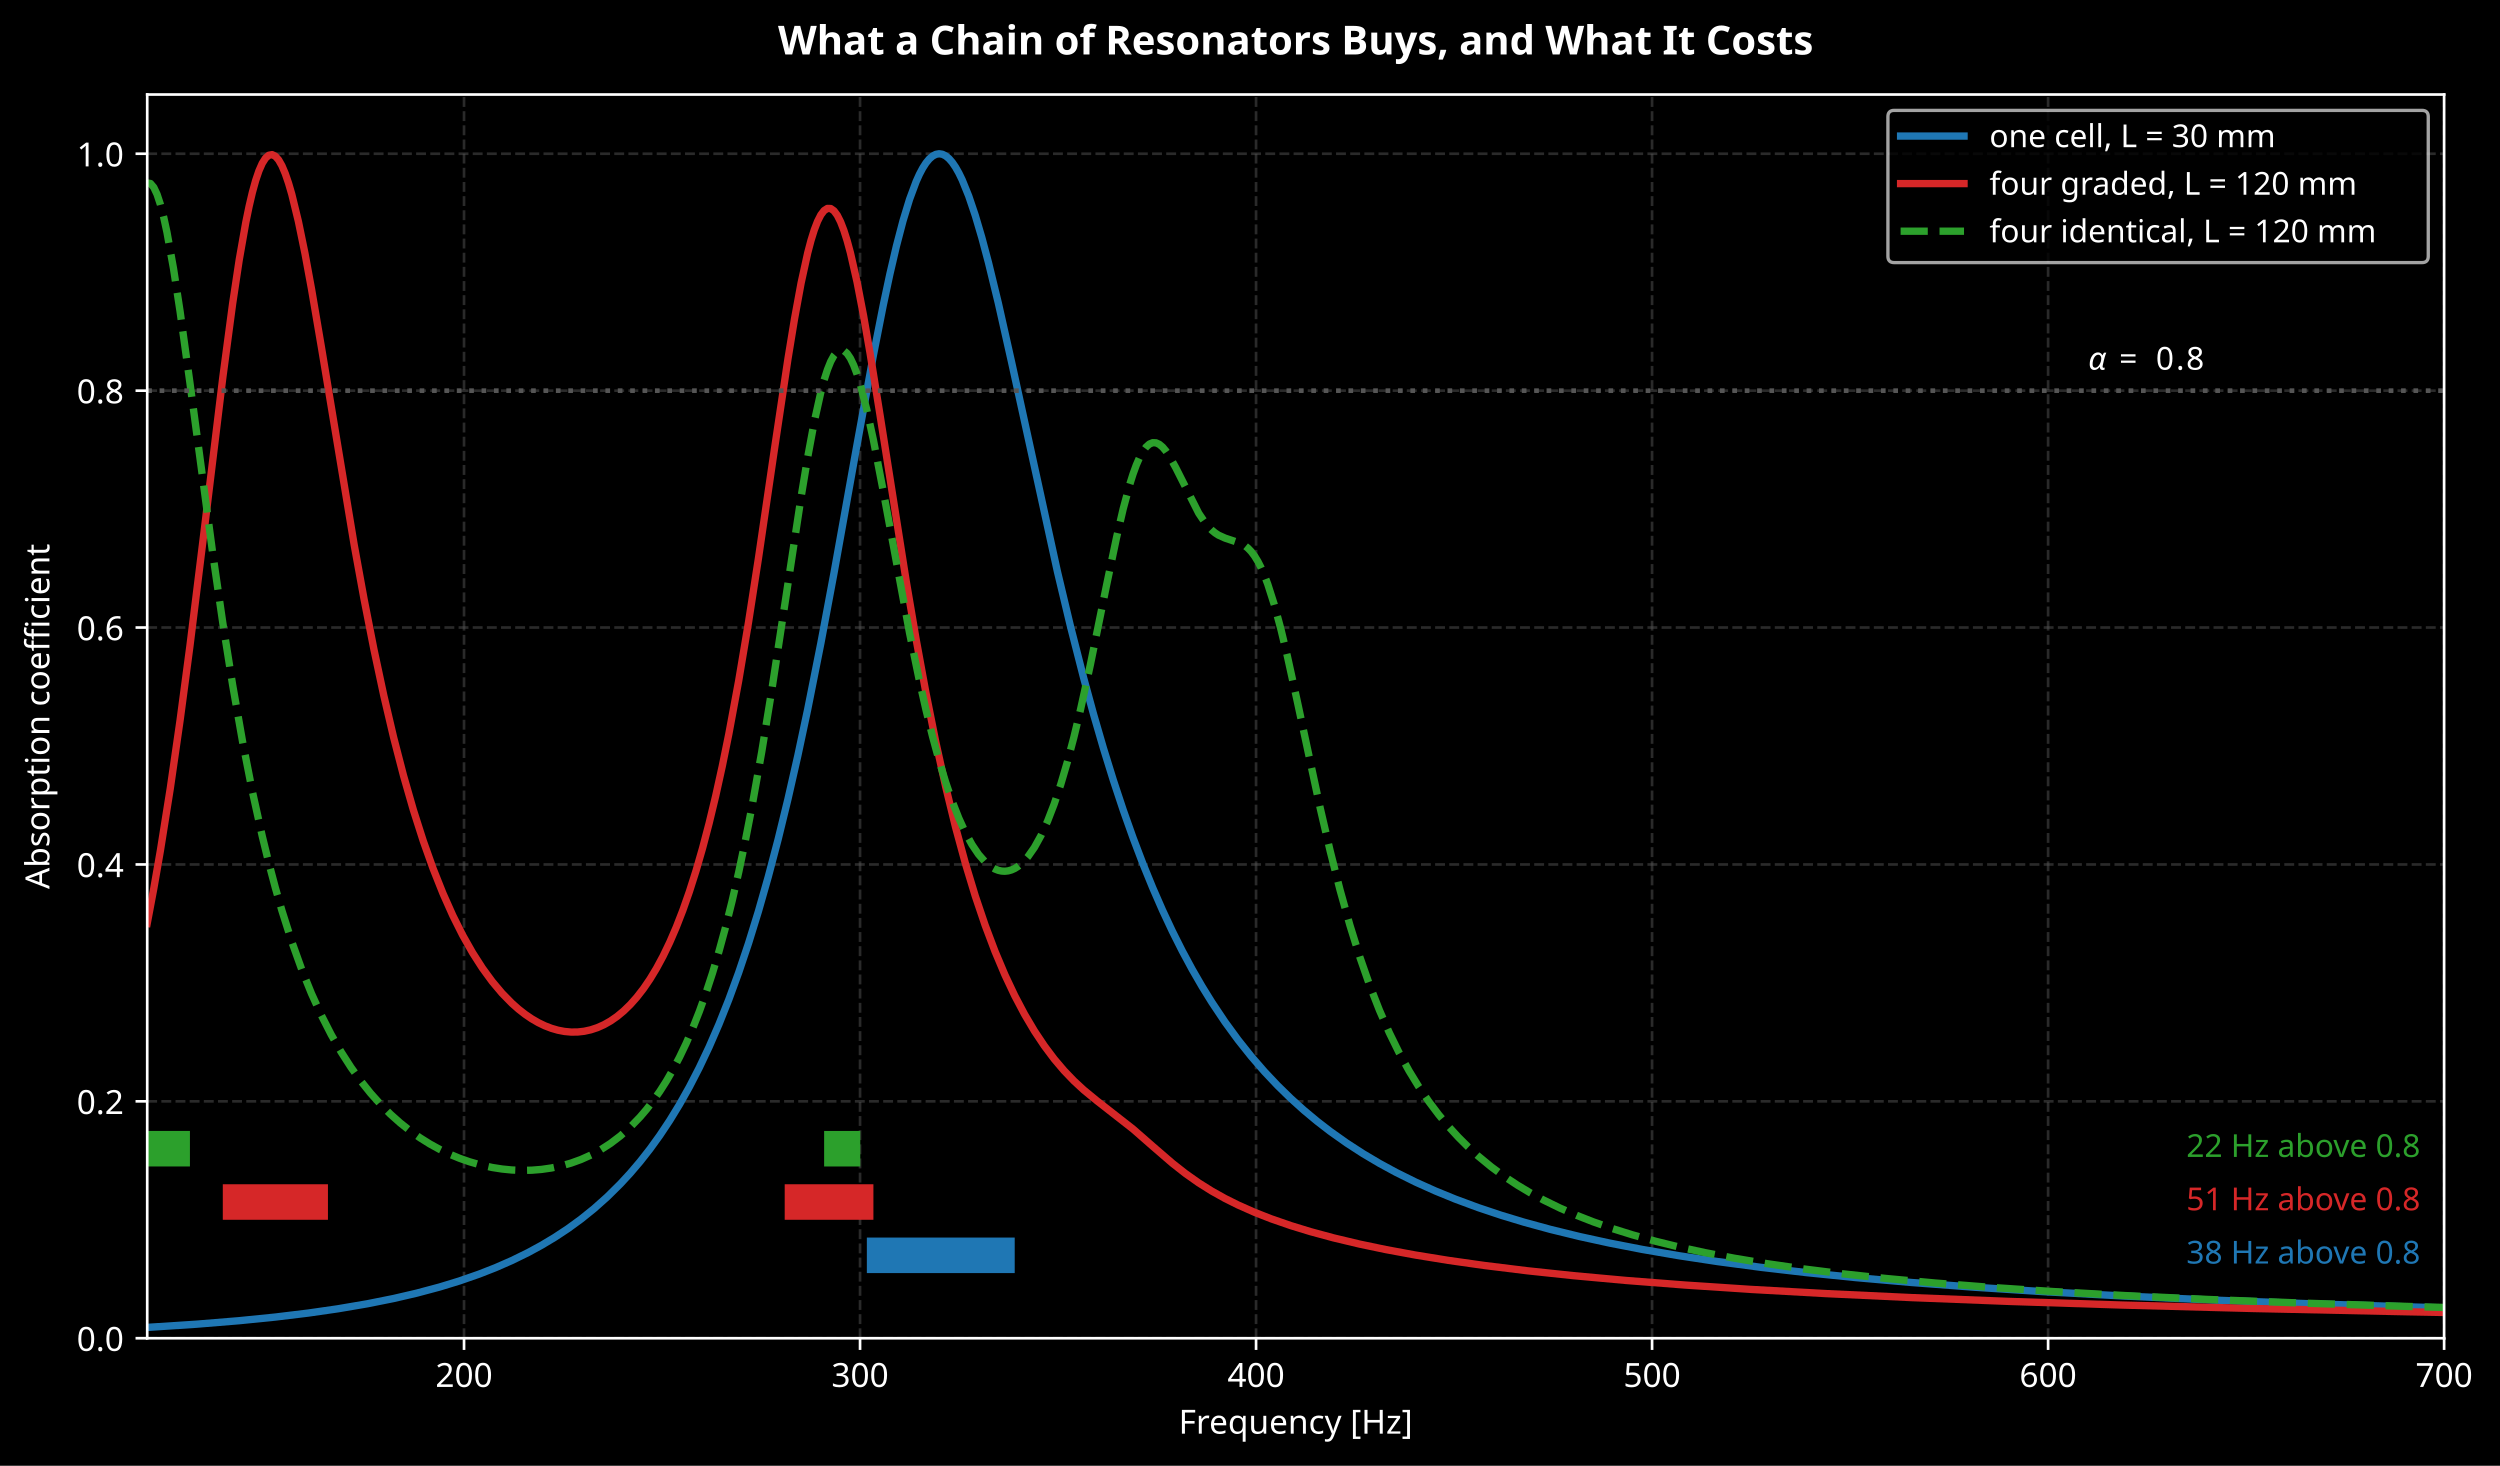
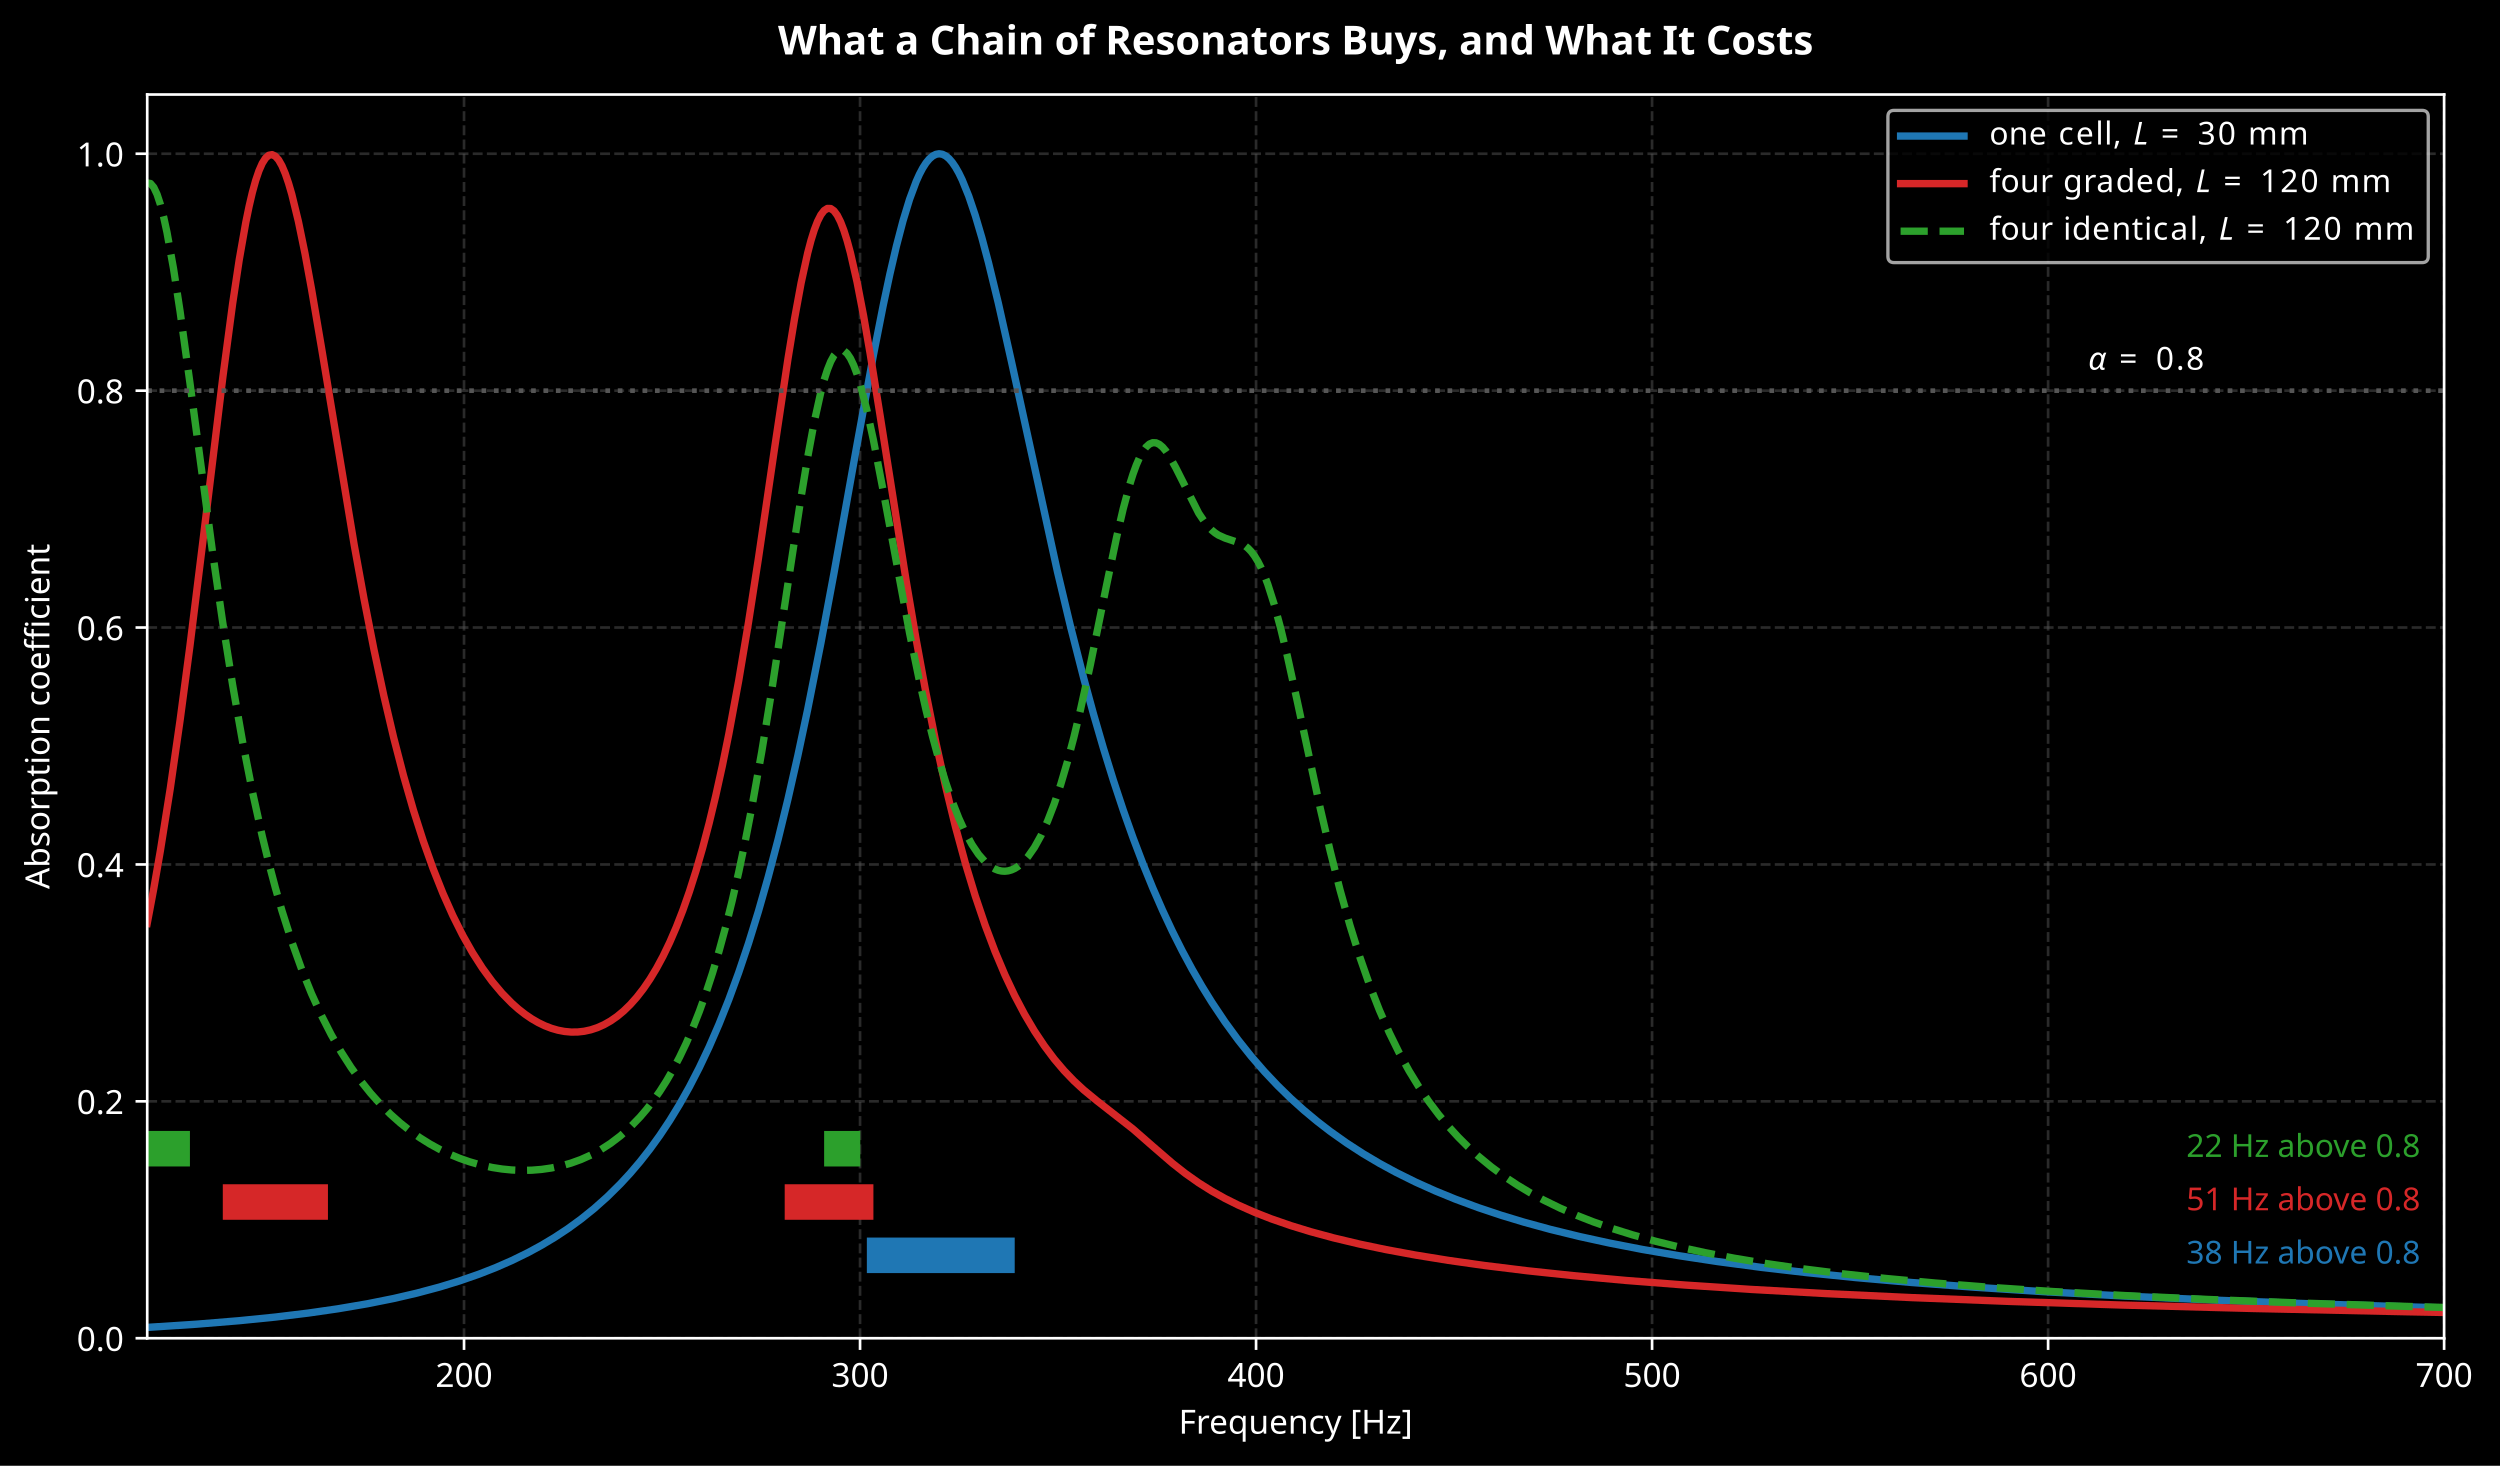
<svg xmlns="http://www.w3.org/2000/svg" xmlns:xlink="http://www.w3.org/1999/xlink" width="748.965pt" height="439.117pt" viewBox="0 0 748.965 439.117" version="1.1">
  <defs>
    <style type="text/css">*{stroke-linejoin: round; stroke-linecap: butt}</style>
  </defs>
  <g id="figure_1">
    <g id="patch_1">
      <path d="M 0 439.117  L 748.965 439.117  L 748.965 0  L 0 0  z " />
    </g>
    <g id="axes_1">
      <g id="patch_2">
        <path d="M 44.104 400.916  L 732.222 400.916  L 732.222 28.318  L 44.104 28.318  z " />
      </g>
      <g id="matplotlib.axis_1">
        <g id="xtick_1">
          <g id="line2d_1">
            <path d="M 139.017 400.916  L 139.017 28.318  " clip-path="url(#pd3b034b9bb)" style="fill: none; stroke-dasharray: 2.96,1.28; stroke-dashoffset: 0; stroke: #555555; stroke-opacity: 0.5; stroke-width: 0.8" />
          </g>
          <g id="line2d_2">
            <defs>
              <path id="m8d14ee1197" d="M 0 0  L 0 3.5  " style="stroke: #ffffff; stroke-width: 0.8" />
            </defs>
            <g>
              <use xlink:href="#m8d14ee1197" x="139.017" y="400.916" style="fill: #ffffff; stroke: #ffffff; stroke-width: 0.8" />
            </g>
          </g>
          <g id="text_1">
            <text style="font-size: 10px; font-family: sans-serif; text-anchor: middle; fill: #ffffff" x="139.017" y="415.513" transform="rotate(-0 139.0167 415.5134)">200</text>
          </g>
        </g>
        <g id="xtick_2">
          <g id="line2d_3">
            <path d="M 257.658 400.916  L 257.658 28.318  " clip-path="url(#pd3b034b9bb)" style="fill: none; stroke-dasharray: 2.96,1.28; stroke-dashoffset: 0; stroke: #555555; stroke-opacity: 0.5; stroke-width: 0.8" />
          </g>
          <g id="line2d_4">
            <g>
              <use xlink:href="#m8d14ee1197" x="257.658" y="400.916" style="fill: #ffffff; stroke: #ffffff; stroke-width: 0.8" />
            </g>
          </g>
          <g id="text_2">
            <text style="font-size: 10px; font-family: sans-serif; text-anchor: middle; fill: #ffffff" x="257.658" y="415.513" transform="rotate(-0 257.6577 415.5134)">300</text>
          </g>
        </g>
        <g id="xtick_3">
          <g id="line2d_5">
            <path d="M 376.299 400.916  L 376.299 28.318  " clip-path="url(#pd3b034b9bb)" style="fill: none; stroke-dasharray: 2.96,1.28; stroke-dashoffset: 0; stroke: #555555; stroke-opacity: 0.5; stroke-width: 0.8" />
          </g>
          <g id="line2d_6">
            <g>
              <use xlink:href="#m8d14ee1197" x="376.299" y="400.916" style="fill: #ffffff; stroke: #ffffff; stroke-width: 0.8" />
            </g>
          </g>
          <g id="text_3">
            <text style="font-size: 10px; font-family: sans-serif; text-anchor: middle; fill: #ffffff" x="376.299" y="415.513" transform="rotate(-0 376.2986 415.5134)">400</text>
          </g>
        </g>
        <g id="xtick_4">
          <g id="line2d_7">
            <path d="M 494.94 400.916  L 494.94 28.318  " clip-path="url(#pd3b034b9bb)" style="fill: none; stroke-dasharray: 2.96,1.28; stroke-dashoffset: 0; stroke: #555555; stroke-opacity: 0.5; stroke-width: 0.8" />
          </g>
          <g id="line2d_8">
            <g>
              <use xlink:href="#m8d14ee1197" x="494.94" y="400.916" style="fill: #ffffff; stroke: #ffffff; stroke-width: 0.8" />
            </g>
          </g>
          <g id="text_4">
            <text style="font-size: 10px; font-family: sans-serif; text-anchor: middle; fill: #ffffff" x="494.94" y="415.513" transform="rotate(-0 494.9396 415.5134)">500</text>
          </g>
        </g>
        <g id="xtick_5">
          <g id="line2d_9">
            <path d="M 613.581 400.916  L 613.581 28.318  " clip-path="url(#pd3b034b9bb)" style="fill: none; stroke-dasharray: 2.96,1.28; stroke-dashoffset: 0; stroke: #555555; stroke-opacity: 0.5; stroke-width: 0.8" />
          </g>
          <g id="line2d_10">
            <g>
              <use xlink:href="#m8d14ee1197" x="613.581" y="400.916" style="fill: #ffffff; stroke: #ffffff; stroke-width: 0.8" />
            </g>
          </g>
          <g id="text_5">
            <text style="font-size: 10px; font-family: sans-serif; text-anchor: middle; fill: #ffffff" x="613.581" y="415.513" transform="rotate(-0 613.5806 415.5134)">600</text>
          </g>
        </g>
        <g id="xtick_6">
          <g id="line2d_11">
            <path d="M 732.222 400.916  L 732.222 28.318  " clip-path="url(#pd3b034b9bb)" style="fill: none; stroke-dasharray: 2.96,1.28; stroke-dashoffset: 0; stroke: #555555; stroke-opacity: 0.5; stroke-width: 0.8" />
          </g>
          <g id="line2d_12">
            <g>
              <use xlink:href="#m8d14ee1197" x="732.222" y="400.916" style="fill: #ffffff; stroke: #ffffff; stroke-width: 0.8" />
            </g>
          </g>
          <g id="text_6">
            <text style="font-size: 10px; font-family: sans-serif; text-anchor: middle; fill: #ffffff" x="732.222" y="415.513" transform="rotate(-0 732.2216 415.5134)">700</text>
          </g>
        </g>
        <g id="text_7">
          <text style="font-size: 10px; font-family: sans-serif; text-anchor: middle; fill: #ffffff" x="388.163" y="429.514" transform="rotate(-0 388.1627 429.5142)">Frequency [Hz]</text>
        </g>
      </g>
      <g id="matplotlib.axis_2">
        <g id="ytick_1">
          <g id="line2d_13">
            <path d="M 44.104 400.916  L 732.222 400.916  " clip-path="url(#pd3b034b9bb)" style="fill: none; stroke-dasharray: 2.96,1.28; stroke-dashoffset: 0; stroke: #555555; stroke-opacity: 0.5; stroke-width: 0.8" />
          </g>
          <g id="line2d_14">
            <defs>
              <path id="m5e07181663" d="M 0 0  L -3.5 0  " style="stroke: #ffffff; stroke-width: 0.8" />
            </defs>
            <g>
              <use xlink:href="#m5e07181663" x="44.104" y="400.916" style="fill: #ffffff; stroke: #ffffff; stroke-width: 0.8" />
            </g>
          </g>
          <g id="text_8">
            <text style="font-size: 10px; font-family: sans-serif; text-anchor: end; fill: #ffffff" x="37.104" y="404.715" transform="rotate(-0 37.10391 404.7146)">0.0</text>
          </g>
        </g>
        <g id="ytick_2">
          <g id="line2d_15">
            <path d="M 44.104 329.945  L 732.222 329.945  " clip-path="url(#pd3b034b9bb)" style="fill: none; stroke-dasharray: 2.96,1.28; stroke-dashoffset: 0; stroke: #555555; stroke-opacity: 0.5; stroke-width: 0.8" />
          </g>
          <g id="line2d_16">
            <g>
              <use xlink:href="#m5e07181663" x="44.104" y="329.945" style="fill: #ffffff; stroke: #ffffff; stroke-width: 0.8" />
            </g>
          </g>
          <g id="text_9">
            <text style="font-size: 10px; font-family: sans-serif; text-anchor: end; fill: #ffffff" x="37.104" y="333.744" transform="rotate(-0 37.10391 333.7436)">0.2</text>
          </g>
        </g>
        <g id="ytick_3">
          <g id="line2d_17">
            <path d="M 44.104 258.974  L 732.222 258.974  " clip-path="url(#pd3b034b9bb)" style="fill: none; stroke-dasharray: 2.96,1.28; stroke-dashoffset: 0; stroke: #555555; stroke-opacity: 0.5; stroke-width: 0.8" />
          </g>
          <g id="line2d_18">
            <g>
              <use xlink:href="#m5e07181663" x="44.104" y="258.974" style="fill: #ffffff; stroke: #ffffff; stroke-width: 0.8" />
            </g>
          </g>
          <g id="text_10">
            <text style="font-size: 10px; font-family: sans-serif; text-anchor: end; fill: #ffffff" x="37.104" y="262.773" transform="rotate(-0 37.10391 262.7726)">0.4</text>
          </g>
        </g>
        <g id="ytick_4">
          <g id="line2d_19">
            <path d="M 44.104 188.003  L 732.222 188.003  " clip-path="url(#pd3b034b9bb)" style="fill: none; stroke-dasharray: 2.96,1.28; stroke-dashoffset: 0; stroke: #555555; stroke-opacity: 0.5; stroke-width: 0.8" />
          </g>
          <g id="line2d_20">
            <g>
              <use xlink:href="#m5e07181663" x="44.104" y="188.003" style="fill: #ffffff; stroke: #ffffff; stroke-width: 0.8" />
            </g>
          </g>
          <g id="text_11">
            <text style="font-size: 10px; font-family: sans-serif; text-anchor: end; fill: #ffffff" x="37.104" y="191.802" transform="rotate(-0 37.10391 191.8017)">0.6</text>
          </g>
        </g>
        <g id="ytick_5">
          <g id="line2d_21">
            <path d="M 44.104 117.032  L 732.222 117.032  " clip-path="url(#pd3b034b9bb)" style="fill: none; stroke-dasharray: 2.96,1.28; stroke-dashoffset: 0; stroke: #555555; stroke-opacity: 0.5; stroke-width: 0.8" />
          </g>
          <g id="line2d_22">
            <g>
              <use xlink:href="#m5e07181663" x="44.104" y="117.032" style="fill: #ffffff; stroke: #ffffff; stroke-width: 0.8" />
            </g>
          </g>
          <g id="text_12">
            <text style="font-size: 10px; font-family: sans-serif; text-anchor: end; fill: #ffffff" x="37.104" y="120.831" transform="rotate(-0 37.10391 120.8307)">0.8</text>
          </g>
        </g>
        <g id="ytick_6">
          <g id="line2d_23">
            <path d="M 44.104 46.061  L 732.222 46.061  " clip-path="url(#pd3b034b9bb)" style="fill: none; stroke-dasharray: 2.96,1.28; stroke-dashoffset: 0; stroke: #555555; stroke-opacity: 0.5; stroke-width: 0.8" />
          </g>
          <g id="line2d_24">
            <g>
              <use xlink:href="#m5e07181663" x="44.104" y="46.061" style="fill: #ffffff; stroke: #ffffff; stroke-width: 0.8" />
            </g>
          </g>
          <g id="text_13">
            <text style="font-size: 10px; font-family: sans-serif; text-anchor: end; fill: #ffffff" x="37.104" y="49.86" transform="rotate(-0 37.10391 49.8597)">1.0</text>
          </g>
        </g>
        <g id="text_14">
          <text style="font-size: 10px; font-family: sans-serif; text-anchor: middle; fill: #ffffff" x="14.798" y="214.617" transform="rotate(-90 14.79844 214.617)">Absorption coefficient</text>
        </g>
      </g>
      <g id="FillBetweenPolyCollection_1">
        <defs>
          <path id="m4a6b092fbd" d="M 259.694 -68.363  L 259.694 -57.718  L 260.679 -57.718  L 261.663 -57.718  L 262.648 -57.718  L 263.632 -57.718  L 264.617 -57.718  L 265.601 -57.718  L 266.585 -57.718  L 267.57 -57.718  L 268.554 -57.718  L 269.539 -57.718  L 270.523 -57.718  L 271.508 -57.718  L 272.492 -57.718  L 273.476 -57.718  L 274.461 -57.718  L 275.445 -57.718  L 276.43 -57.718  L 277.414 -57.718  L 278.399 -57.718  L 279.383 -57.718  L 280.367 -57.718  L 281.352 -57.718  L 282.336 -57.718  L 283.321 -57.718  L 284.305 -57.718  L 285.29 -57.718  L 286.274 -57.718  L 287.259 -57.718  L 288.243 -57.718  L 289.227 -57.718  L 290.212 -57.718  L 291.196 -57.718  L 292.181 -57.718  L 293.165 -57.718  L 294.15 -57.718  L 295.134 -57.718  L 296.118 -57.718  L 297.103 -57.718  L 298.087 -57.718  L 299.072 -57.718  L 300.056 -57.718  L 301.041 -57.718  L 302.025 -57.718  L 303.009 -57.718  L 303.994 -57.718  L 303.994 -68.363  L 303.994 -68.363  L 303.009 -68.363  L 302.025 -68.363  L 301.041 -68.363  L 300.056 -68.363  L 299.072 -68.363  L 298.087 -68.363  L 297.103 -68.363  L 296.118 -68.363  L 295.134 -68.363  L 294.15 -68.363  L 293.165 -68.363  L 292.181 -68.363  L 291.196 -68.363  L 290.212 -68.363  L 289.227 -68.363  L 288.243 -68.363  L 287.259 -68.363  L 286.274 -68.363  L 285.29 -68.363  L 284.305 -68.363  L 283.321 -68.363  L 282.336 -68.363  L 281.352 -68.363  L 280.367 -68.363  L 279.383 -68.363  L 278.399 -68.363  L 277.414 -68.363  L 276.43 -68.363  L 275.445 -68.363  L 274.461 -68.363  L 273.476 -68.363  L 272.492 -68.363  L 271.508 -68.363  L 270.523 -68.363  L 269.539 -68.363  L 268.554 -68.363  L 267.57 -68.363  L 266.585 -68.363  L 265.601 -68.363  L 264.617 -68.363  L 263.632 -68.363  L 262.648 -68.363  L 261.663 -68.363  L 260.679 -68.363  L 259.694 -68.363  z " />
        </defs>
        <g clip-path="url(#pd3b034b9bb)">
          <use xlink:href="#m4a6b092fbd" x="0" y="439.117" style="fill: #1f77b4" />
        </g>
      </g>
      <g id="FillBetweenPolyCollection_2">
        <path d="M 66.746 354.785  L 66.746 365.43  L 67.73 365.43  L 68.715 365.43  L 69.699 365.43  L 70.684 365.43  L 71.668 365.43  L 72.652 365.43  L 73.637 365.43  L 74.621 365.43  L 75.606 365.43  L 76.59 365.43  L 77.575 365.43  L 78.559 365.43  L 79.543 365.43  L 80.528 365.43  L 81.512 365.43  L 82.497 365.43  L 83.481 365.43  L 84.466 365.43  L 85.45 365.43  L 86.434 365.43  L 87.419 365.43  L 88.403 365.43  L 89.388 365.43  L 90.372 365.43  L 91.357 365.43  L 92.341 365.43  L 93.325 365.43  L 94.31 365.43  L 95.294 365.43  L 96.279 365.43  L 97.263 365.43  L 98.248 365.43  L 98.248 354.785  L 98.248 354.785  L 97.263 354.785  L 96.279 354.785  L 95.294 354.785  L 94.31 354.785  L 93.325 354.785  L 92.341 354.785  L 91.357 354.785  L 90.372 354.785  L 89.388 354.785  L 88.403 354.785  L 87.419 354.785  L 86.434 354.785  L 85.45 354.785  L 84.466 354.785  L 83.481 354.785  L 82.497 354.785  L 81.512 354.785  L 80.528 354.785  L 79.543 354.785  L 78.559 354.785  L 77.575 354.785  L 76.59 354.785  L 75.606 354.785  L 74.621 354.785  L 73.637 354.785  L 72.652 354.785  L 71.668 354.785  L 70.684 354.785  L 69.699 354.785  L 68.715 354.785  L 67.73 354.785  L 66.746 354.785  z " clip-path="url(#pd3b034b9bb)" style="fill: #d62728" />
        <path d="M 235.084 354.785  L 235.084 365.43  L 236.068 365.43  L 237.052 365.43  L 238.037 365.43  L 239.021 365.43  L 240.006 365.43  L 240.99 365.43  L 241.975 365.43  L 242.959 365.43  L 243.944 365.43  L 244.928 365.43  L 245.912 365.43  L 246.897 365.43  L 247.881 365.43  L 248.866 365.43  L 249.85 365.43  L 250.835 365.43  L 251.819 365.43  L 252.803 365.43  L 253.788 365.43  L 254.772 365.43  L 255.757 365.43  L 256.741 365.43  L 257.726 365.43  L 258.71 365.43  L 259.694 365.43  L 260.679 365.43  L 261.663 365.43  L 261.663 354.785  L 261.663 354.785  L 260.679 354.785  L 259.694 354.785  L 258.71 354.785  L 257.726 354.785  L 256.741 354.785  L 255.757 354.785  L 254.772 354.785  L 253.788 354.785  L 252.803 354.785  L 251.819 354.785  L 250.835 354.785  L 249.85 354.785  L 248.866 354.785  L 247.881 354.785  L 246.897 354.785  L 245.912 354.785  L 244.928 354.785  L 243.944 354.785  L 242.959 354.785  L 241.975 354.785  L 240.99 354.785  L 240.006 354.785  L 239.021 354.785  L 238.037 354.785  L 237.052 354.785  L 236.068 354.785  L 235.084 354.785  z " clip-path="url(#pd3b034b9bb)" style="fill: #d62728" />
      </g>
      <g id="FillBetweenPolyCollection_3">
        <path d="M 44.104 338.816  L 44.104 349.462  L 45.088 349.462  L 46.073 349.462  L 47.057 349.462  L 48.042 349.462  L 49.026 349.462  L 50.01 349.462  L 50.995 349.462  L 51.979 349.462  L 52.964 349.462  L 53.948 349.462  L 54.933 349.462  L 55.917 349.462  L 56.902 349.462  L 56.902 338.816  L 56.902 338.816  L 55.917 338.816  L 54.933 338.816  L 53.948 338.816  L 52.964 338.816  L 51.979 338.816  L 50.995 338.816  L 50.01 338.816  L 49.026 338.816  L 48.042 338.816  L 47.057 338.816  L 46.073 338.816  L 45.088 338.816  L 44.104 338.816  z " clip-path="url(#pd3b034b9bb)" style="fill: #2ca02c" />
        <path d="M 246.897 338.816  L 246.897 349.462  L 247.881 349.462  L 248.866 349.462  L 249.85 349.462  L 250.835 349.462  L 251.819 349.462  L 252.803 349.462  L 253.788 349.462  L 254.772 349.462  L 255.757 349.462  L 256.741 349.462  L 257.726 349.462  L 257.726 338.816  L 257.726 338.816  L 256.741 338.816  L 255.757 338.816  L 254.772 338.816  L 253.788 338.816  L 252.803 338.816  L 251.819 338.816  L 250.835 338.816  L 249.85 338.816  L 248.866 338.816  L 247.881 338.816  L 246.897 338.816  z " clip-path="url(#pd3b034b9bb)" style="fill: #2ca02c" />
      </g>
      <g id="line2d_25">
        <path d="M 44.104 397.664  L 58.87 396.709  L 71.668 395.661  L 82.497 394.571  L 92.341 393.377  L 101.201 392.101  L 110.061 390.591  L 117.936 389.013  L 124.827 387.413  L 131.718 385.569  L 137.625 383.762  L 143.531 381.708  L 148.454 379.78  L 153.376 377.625  L 158.298 375.209  L 162.236 373.064  L 166.173 370.705  L 170.111 368.108  L 174.049 365.241  L 177.987 362.072  L 181.924 358.563  L 185.862 354.668  L 188.815 351.466  L 191.769 347.995  L 194.722 344.23  L 197.675 340.142  L 200.629 335.699  L 203.582 330.867  L 206.535 325.608  L 209.488 319.881  L 212.442 313.641  L 215.395 306.842  L 218.348 299.433  L 221.302 291.364  L 224.255 282.58  L 227.208 273.033  L 230.161 262.672  L 233.115 251.459  L 236.068 239.362  L 239.021 226.372  L 241.975 212.5  L 245.912 192.72  L 249.85 171.696  L 256.741 133.277  L 261.663 106.386  L 264.617 91.387  L 266.585 82.155  L 268.554 73.707  L 270.523 66.183  L 272.492 59.711  L 274.461 54.405  L 275.445 52.218  L 276.43 50.354  L 277.414 48.82  L 278.399 47.622  L 279.383 46.762  L 280.367 46.242  L 281.352 46.061  L 282.336 46.217  L 283.321 46.706  L 284.305 47.521  L 285.29 48.654  L 286.274 50.097  L 287.259 51.837  L 288.243 53.864  L 290.212 58.72  L 292.181 64.55  L 294.15 71.226  L 296.118 78.618  L 299.072 90.764  L 303.009 108.286  L 316.791 171.249  L 320.729 187.755  L 324.667 203.179  L 327.62 213.998  L 330.573 224.169  L 333.527 233.704  L 336.48 242.624  L 339.433 250.955  L 342.387 258.729  L 345.34 265.978  L 348.293 272.736  L 351.247 279.036  L 354.2 284.911  L 357.153 290.392  L 360.106 295.507  L 363.06 300.285  L 366.997 306.175  L 370.935 311.565  L 374.873 316.506  L 378.811 321.044  L 382.748 325.217  L 386.686 329.062  L 390.624 332.611  L 394.562 335.893  L 398.499 338.932  L 403.421 342.425  L 408.344 345.613  L 413.266 348.53  L 418.188 351.206  L 424.094 354.135  L 430.001 356.791  L 435.908 359.208  L 442.799 361.763  L 449.69 364.067  L 456.581 366.153  L 464.456 368.305  L 473.316 370.469  L 482.176 372.4  L 492.02 374.313  L 502.849 376.175  L 514.662 377.965  L 527.46 379.664  L 541.242 381.264  L 556.008 382.757  L 572.744 384.224  L 591.448 385.632  L 612.121 386.96  L 635.747 388.244  L 662.327 389.456  L 691.86 390.578  L 726.315 391.657  L 732.222 391.822  L 732.222 391.822  " clip-path="url(#pd3b034b9bb)" style="fill: none; stroke: #1f77b4; stroke-width: 2.2; stroke-linecap: square" />
      </g>
      <g id="line2d_26">
        <path d="M 44.104 276.627  L 46.073 266.169  L 48.042 254.87  L 50.995 236.299  L 53.948 215.794  L 56.902 193.511  L 60.839 161.697  L 66.746 113.114  L 69.699 90.912  L 71.668 77.835  L 73.637 66.622  L 74.621 61.832  L 75.606 57.639  L 76.59 54.075  L 77.575 51.167  L 78.559 48.932  L 79.543 47.38  L 80.528 46.512  L 81.512 46.324  L 82.497 46.8  L 83.481 47.921  L 84.466 49.659  L 85.45 51.982  L 86.434 54.852  L 87.419 58.227  L 89.388 66.319  L 91.357 75.892  L 93.325 86.581  L 96.279 103.961  L 106.123 163.323  L 109.076 179.539  L 112.03 194.583  L 114.983 208.395  L 117.936 220.979  L 120.89 232.381  L 123.843 242.67  L 126.796 251.923  L 129.749 260.224  L 132.703 267.651  L 135.656 274.28  L 138.609 280.179  L 141.563 285.408  L 144.516 290.021  L 147.469 294.063  L 150.423 297.575  L 153.376 300.588  L 155.345 302.332  L 157.314 303.871  L 159.282 305.212  L 161.251 306.357  L 163.22 307.308  L 165.189 308.068  L 167.158 308.636  L 169.127 309.011  L 171.096 309.191  L 173.064 309.172  L 175.033 308.949  L 177.002 308.517  L 178.971 307.867  L 180.94 306.99  L 182.909 305.875  L 184.878 304.51  L 186.846 302.879  L 188.815 300.966  L 190.784 298.751  L 192.753 296.215  L 194.722 293.332  L 196.691 290.077  L 198.66 286.421  L 200.629 282.332  L 202.597 277.775  L 204.566 272.714  L 206.535 267.11  L 208.504 260.923  L 210.473 254.11  L 212.442 246.634  L 214.411 238.455  L 216.379 229.542  L 218.348 219.874  L 221.302 203.94  L 224.255 186.353  L 227.208 167.332  L 232.13 133.763  L 236.068 107.465  L 238.037 95.456  L 240.006 84.753  L 241.975 75.768  L 242.959 72.038  L 243.944 68.874  L 244.928 66.308  L 245.912 64.369  L 246.897 63.077  L 247.881 62.444  L 248.866 62.473  L 249.85 63.16  L 250.835 64.491  L 251.819 66.445  L 252.803 68.995  L 253.788 72.106  L 254.772 75.738  L 256.741 84.392  L 258.71 94.581  L 260.679 105.916  L 263.632 124.261  L 271.508 174.224  L 274.461 191.559  L 277.414 207.64  L 280.367 222.37  L 283.321 235.748  L 286.274 247.827  L 289.227 258.692  L 292.181 268.443  L 295.134 277.183  L 298.087 285.009  L 301.041 292.012  L 303.994 298.276  L 306.947 303.872  L 309.9 308.863  L 312.854 313.303  L 315.807 317.243  L 318.76 320.727  L 321.714 323.805  L 324.667 326.535  L 328.605 329.771  L 339.433 338.242  L 345.34 343.41  L 351.247 348.506  L 355.184 351.598  L 359.122 354.376  L 363.06 356.848  L 366.997 359.047  L 370.935 361.012  L 375.857 363.194  L 380.779 365.124  L 386.686 367.171  L 392.593 368.98  L 399.484 370.847  L 407.359 372.72  L 415.235 374.368  L 424.094 376.002  L 433.939 377.596  L 444.768 379.13  L 457.565 380.704  L 471.347 382.166  L 487.098 383.602  L 504.818 384.981  L 524.507 386.284  L 547.148 387.549  L 572.744 388.747  L 602.277 389.897  L 635.747 390.974  L 675.125 392.011  L 721.393 392.995  L 732.222 393.197  L 732.222 393.197  " clip-path="url(#pd3b034b9bb)" style="fill: none; stroke: #d62728; stroke-width: 2.2; stroke-linecap: square" />
      </g>
      <g id="line2d_27">
        <path d="M 44.104 54.807  L 45.088 54.976  L 46.073 56.134  L 47.057 58.234  L 48.042 61.217  L 49.026 65.012  L 50.01 69.54  L 51.979 80.46  L 53.948 93.29  L 56.902 114.705  L 63.793 166.268  L 66.746 186.619  L 69.699 205.257  L 72.652 222.076  L 75.606 237.113  L 78.559 250.484  L 80.528 258.545  L 82.497 265.98  L 84.466 272.836  L 87.419 282.133  L 90.372 290.374  L 93.325 297.687  L 96.279 304.188  L 99.232 309.975  L 102.185 315.135  L 105.139 319.742  L 108.092 323.86  L 111.045 327.544  L 113.999 330.84  L 116.952 333.788  L 119.905 336.422  L 122.858 338.771  L 125.812 340.86  L 128.765 342.71  L 131.718 344.339  L 134.672 345.76  L 137.625 346.986  L 140.578 348.025  L 143.531 348.886  L 147.469 349.764  L 150.423 350.224  L 153.376 350.514  L 156.329 350.633  L 159.282 350.576  L 162.236 350.338  L 165.189 349.911  L 168.142 349.283  L 171.096 348.442  L 174.049 347.371  L 177.002 346.048  L 179.955 344.449  L 182.909 342.545  L 185.862 340.3  L 188.815 337.672  L 191.769 334.612  L 193.738 332.303  L 195.706 329.756  L 197.675 326.95  L 199.644 323.859  L 201.613 320.456  L 203.582 316.711  L 205.551 312.592  L 207.52 308.062  L 209.488 303.083  L 211.457 297.611  L 213.426 291.604  L 215.395 285.016  L 217.364 277.8  L 219.333 269.912  L 221.302 261.313  L 223.27 251.971  L 225.239 241.869  L 228.193 225.305  L 231.146 207.191  L 235.084 181.313  L 240.006 148.841  L 241.975 136.951  L 243.944 126.348  L 245.912 117.484  L 246.897 113.834  L 247.881 110.764  L 248.866 108.311  L 249.85 106.501  L 250.835 105.351  L 251.819 104.869  L 252.803 105.052  L 253.788 105.888  L 254.772 107.353  L 255.757 109.417  L 256.741 112.041  L 257.726 115.179  L 259.694 122.797  L 261.663 131.844  L 264.617 147.145  L 272.492 189.652  L 275.445 203.965  L 277.414 212.674  L 279.383 220.658  L 281.352 227.897  L 283.321 234.384  L 285.29 240.129  L 287.259 245.142  L 289.227 249.441  L 291.196 253.043  L 293.165 255.963  L 295.134 258.213  L 296.118 259.09  L 297.103 259.803  L 298.087 260.351  L 299.072 260.736  L 300.056 260.956  L 301.041 261.012  L 302.025 260.902  L 303.009 260.626  L 303.994 260.182  L 304.978 259.567  L 305.963 258.781  L 306.947 257.821  L 307.932 256.685  L 309.9 253.872  L 311.869 250.319  L 313.838 246.006  L 315.807 240.911  L 317.776 235.023  L 319.745 228.34  L 321.714 220.881  L 323.682 212.692  L 326.636 199.235  L 331.558 175.069  L 334.511 160.981  L 336.48 152.488  L 338.449 145.156  L 339.433 142.033  L 340.418 139.323  L 341.402 137.052  L 342.387 135.24  L 343.371 133.9  L 344.356 133.031  L 345.34 132.624  L 346.324 132.661  L 347.309 133.112  L 348.293 133.941  L 349.278 135.104  L 350.262 136.553  L 352.231 140.094  L 359.122 153.761  L 361.091 156.681  L 362.075 157.863  L 363.06 158.856  L 364.044 159.668  L 365.029 160.314  L 366.997 161.205  L 371.92 162.846  L 372.904 163.441  L 373.888 164.236  L 374.873 165.27  L 375.857 166.58  L 376.842 168.192  L 377.826 170.128  L 378.811 172.395  L 379.795 174.997  L 381.764 181.164  L 383.733 188.478  L 385.702 196.703  L 388.655 210.141  L 395.546 242.247  L 398.499 254.946  L 401.453 266.608  L 404.406 277.166  L 407.359 286.643  L 410.312 295.111  L 413.266 302.663  L 416.219 309.399  L 419.172 315.415  L 422.126 320.799  L 425.079 325.629  L 428.032 329.976  L 430.986 333.9  L 433.939 337.454  L 436.892 340.682  L 439.845 343.624  L 442.799 346.312  L 446.736 349.552  L 450.674 352.452  L 454.612 355.059  L 458.55 357.413  L 462.487 359.547  L 467.409 361.948  L 472.332 364.096  L 477.254 366.026  L 483.16 368.097  L 489.067 369.941  L 495.958 371.852  L 502.849 373.545  L 510.724 375.256  L 519.584 376.945  L 529.429 378.581  L 540.257 380.143  L 552.071 381.617  L 564.868 382.996  L 579.635 384.362  L 596.37 385.68  L 615.074 386.927  L 636.732 388.141  L 661.342 389.29  L 689.891 390.391  L 722.377 391.42  L 732.222 391.694  L 732.222 391.694  " clip-path="url(#pd3b034b9bb)" style="fill: none; stroke-dasharray: 8.14,3.52; stroke-dashoffset: 0; stroke: #2ca02c; stroke-width: 2.2" />
      </g>
      <g id="line2d_28">
        <path d="M 44.104 117.032  L 732.222 117.032  " clip-path="url(#pd3b034b9bb)" style="fill: none; stroke-dasharray: 1.4,2.31; stroke-dashoffset: 0; stroke: #555555; stroke-width: 1.4" />
      </g>
      <g id="patch_3">
        <path d="M 44.104 400.916  L 44.104 28.318  " style="fill: none; stroke: #ffffff; stroke-width: 0.8; stroke-linejoin: miter; stroke-linecap: square" />
      </g>
      <g id="patch_4">
        <path d="M 732.222 400.916  L 732.222 28.318  " style="fill: none; stroke: #ffffff; stroke-width: 0.8; stroke-linejoin: miter; stroke-linecap: square" />
      </g>
      <g id="patch_5">
        <path d="M 44.104 400.916  L 732.222 400.916  " style="fill: none; stroke: #ffffff; stroke-width: 0.8; stroke-linejoin: miter; stroke-linecap: square" />
      </g>
      <g id="patch_6">
        <path d="M 44.104 28.318  L 732.222 28.318  " style="fill: none; stroke: #ffffff; stroke-width: 0.8; stroke-linejoin: miter; stroke-linecap: square" />
      </g>
      <g id="text_15">
        <text style="font-size: 9.5px; font-family: sans-serif; text-anchor: end; fill: #1f77b4" x="725.103" y="378.544" transform="rotate(-0 725.1031 378.5441)">38 Hz above 0.8</text>
      </g>
      <g id="text_16">
        <text style="font-size: 9.5px; font-family: sans-serif; text-anchor: end; fill: #d62728" x="725.103" y="362.576" transform="rotate(-0 725.1031 362.5756)">51 Hz above 0.8</text>
      </g>
      <g id="text_17">
        <text style="font-size: 9.5px; font-family: sans-serif; text-anchor: end; fill: #2ca02c" x="725.103" y="346.607" transform="rotate(-0 725.1031 346.6071)">22 Hz above 0.8</text>
      </g>
      <g id="text_18">
        <g style="fill: #ffffff" transform="translate(625.602 111.709)">
          <text>
            <tspan x="0" y="-0.953" style="font-style: oblique; font-size: 9.5px; font-family: sans-serif; fill: #ffffff">α</tspan>
            <tspan x="6.262" y="-0.953" style="font-size: 9.5px; font-family: sans-serif; fill: #ffffff"> </tspan>
            <tspan x="9.282" y="-0.953" style="font-size: 9.5px; font-family: sans-serif; fill: #ffffff">=</tspan>
            <tspan x="17.242" y="-0.953" style="font-size: 9.5px; font-family: sans-serif; fill: #ffffff"> </tspan>
            <tspan x="20.262" y="-0.953" style="font-size: 9.5px; font-family: sans-serif; fill: #ffffff">0</tspan>
            <tspan x="26.306" y="-0.953" style="font-size: 9.5px; font-family: sans-serif; fill: #ffffff">.</tspan>
            <tspan x="29.326" y="-0.953" style="font-size: 9.5px; font-family: sans-serif; fill: #ffffff">8</tspan>
          </text>
        </g>
      </g>
      <g id="text_19">
        <text style="font-weight: 700; font-size: 12px; font-family: sans-serif; text-anchor: middle; fill: #ffffff" x="388.163" y="16.318" transform="rotate(-0 388.1627 16.31812)">What a Chain of Resonators Buys, and What It Costs</text>
      </g>
      <g id="legend_1">
        <g id="patch_7">
-           <path d="M 567.495 78.67  L 725.572 78.67  Q 727.472 78.67 727.472 76.77  L 727.472 34.968  Q 727.472 33.068 725.572 33.068  L 567.495 33.068  Q 565.595 33.068 565.595 34.968  L 565.595 76.77  Q 565.595 78.67 567.495 78.67  z " style="opacity: 0.8; stroke: #cccccc; stroke-linejoin: miter" />
+           <path d="M 567.492 78.675  L 725.572 78.675  Q 727.472 78.675 727.472 76.775  L 727.472 34.968  Q 727.472 33.068 725.572 33.068  L 567.492 33.068  Q 565.592 33.068 565.592 34.968  L 565.592 76.775  Q 565.592 78.675 567.492 78.675  z " style="opacity: 0.8; stroke: #cccccc; stroke-linejoin: miter" />
        </g>
        <g id="line2d_29">
-           <path d="M 569.395 40.762  L 578.895 40.762  L 588.395 40.762  " style="fill: none; stroke: #1f77b4; stroke-width: 2.2; stroke-linecap: square" />
+           <path d="M 569.392 40.763  L 578.892 40.763  L 588.392 40.763  " style="fill: none; stroke: #1f77b4; stroke-width: 2.2; stroke-linecap: square" />
        </g>
        <g id="text_20">
-           <text style="font-size: 9.5px; font-family: sans-serif; text-anchor: start; fill: #ffffff" x="595.995" y="44.087" transform="rotate(-0 595.9945 44.08664)">one cell, L = 30 mm</text>
+           <g style="fill: #ffffff" transform="translate(595.9916 44.08812)">
+             <text>
+               <tspan x="0" y="-0.781" style="font-size: 9.5px; font-family: sans-serif; fill: #ffffff">o</tspan>
+               <tspan x="5.812" y="-0.781" style="font-size: 9.5px; font-family: sans-serif; fill: #ffffff">n</tspan>
+               <tspan x="11.833" y="-0.781" style="font-size: 9.5px; font-family: sans-serif; fill: #ffffff">e</tspan>
+               <tspan x="17.678" y="-0.781" style="font-size: 9.5px; font-family: sans-serif; fill: #ffffff"> </tspan>
+               <tspan x="20.698" y="-0.781" style="font-size: 9.5px; font-family: sans-serif; fill: #ffffff">c</tspan>
+               <tspan x="25.921" y="-0.781" style="font-size: 9.5px; font-family: sans-serif; fill: #ffffff">e</tspan>
+               <tspan x="31.766" y="-0.781" style="font-size: 9.5px; font-family: sans-serif; fill: #ffffff">l</tspan>
+               <tspan x="34.405" y="-0.781" style="font-size: 9.5px; font-family: sans-serif; fill: #ffffff">l</tspan>
+               <tspan x="37.044" y="-0.781" style="font-size: 9.5px; font-family: sans-serif; fill: #ffffff">,</tspan>
+               <tspan x="40.064" y="-0.781" style="font-size: 9.5px; font-family: sans-serif; fill: #ffffff"> </tspan>
+               <tspan x="48.377" y="-0.781" style="font-size: 9.5px; font-family: sans-serif; fill: #ffffff"> </tspan>
+               <tspan x="51.396" y="-0.781" style="font-size: 9.5px; font-family: sans-serif; fill: #ffffff">=</tspan>
+               <tspan x="59.356" y="-0.781" style="font-size: 9.5px; font-family: sans-serif; fill: #ffffff"> </tspan>
+               <tspan x="62.376" y="-0.781" style="font-size: 9.5px; font-family: sans-serif; fill: #ffffff">3</tspan>
+               <tspan x="68.42" y="-0.781" style="font-size: 9.5px; font-family: sans-serif; fill: #ffffff">0</tspan>
+               <tspan x="74.465" y="-0.781" style="font-size: 9.5px; font-family: sans-serif; fill: #ffffff"> </tspan>
+               <tspan x="77.484" y="-0.781" style="font-size: 9.5px; font-family: sans-serif; fill: #ffffff">m</tspan>
+               <tspan x="86.739" y="-0.781" style="font-size: 9.5px; font-family: sans-serif; fill: #ffffff">m</tspan>
+               <tspan x="43.084" y="-0.781" style="font-style: oblique; font-size: 9.5px; font-family: sans-serif; fill: #ffffff">L</tspan>
+             </text>
+           </g>
        </g>
        <g id="line2d_30">
-           <path d="M 569.395 55.012  L 578.895 55.012  L 588.395 55.012  " style="fill: none; stroke: #d62728; stroke-width: 2.2; stroke-linecap: square" />
+           <path d="M 569.392 55.015  L 578.892 55.015  L 588.392 55.015  " style="fill: none; stroke: #d62728; stroke-width: 2.2; stroke-linecap: square" />
        </g>
        <g id="text_21">
-           <text style="font-size: 9.5px; font-family: sans-serif; text-anchor: start; fill: #ffffff" x="595.995" y="58.337" transform="rotate(-0 595.9945 58.33738)">four graded, L = 120 mm</text>
+           <g style="fill: #ffffff" transform="translate(595.9916 58.34035)">
+             <text>
+               <tspan x="0" y="-0.781" style="font-size: 9.5px; font-family: sans-serif; fill: #ffffff">f</tspan>
+               <tspan x="3.344" y="-0.781" style="font-size: 9.5px; font-family: sans-serif; fill: #ffffff">o</tspan>
+               <tspan x="9.157" y="-0.781" style="font-size: 9.5px; font-family: sans-serif; fill: #ffffff">u</tspan>
+               <tspan x="15.178" y="-0.781" style="font-size: 9.5px; font-family: sans-serif; fill: #ffffff">r</tspan>
+               <tspan x="19.083" y="-0.781" style="font-size: 9.5px; font-family: sans-serif; fill: #ffffff"> </tspan>
+               <tspan x="22.103" y="-0.781" style="font-size: 9.5px; font-family: sans-serif; fill: #ffffff">g</tspan>
+               <tspan x="28.134" y="-0.781" style="font-size: 9.5px; font-family: sans-serif; fill: #ffffff">r</tspan>
+               <tspan x="32.039" y="-0.781" style="font-size: 9.5px; font-family: sans-serif; fill: #ffffff">a</tspan>
+               <tspan x="37.861" y="-0.781" style="font-size: 9.5px; font-family: sans-serif; fill: #ffffff">d</tspan>
+               <tspan x="43.891" y="-0.781" style="font-size: 9.5px; font-family: sans-serif; fill: #ffffff">e</tspan>
+               <tspan x="49.736" y="-0.781" style="font-size: 9.5px; font-family: sans-serif; fill: #ffffff">d</tspan>
+               <tspan x="55.766" y="-0.781" style="font-size: 9.5px; font-family: sans-serif; fill: #ffffff">,</tspan>
+               <tspan x="58.786" y="-0.781" style="font-size: 9.5px; font-family: sans-serif; fill: #ffffff"> </tspan>
+               <tspan x="67.098" y="-0.781" style="font-size: 9.5px; font-family: sans-serif; fill: #ffffff"> </tspan>
+               <tspan x="70.118" y="-0.781" style="font-size: 9.5px; font-family: sans-serif; fill: #ffffff">=</tspan>
+               <tspan x="78.078" y="-0.781" style="font-size: 9.5px; font-family: sans-serif; fill: #ffffff"> </tspan>
+               <tspan x="81.098" y="-0.781" style="font-size: 9.5px; font-family: sans-serif; fill: #ffffff">1</tspan>
+               <tspan x="87.142" y="-0.781" style="font-size: 9.5px; font-family: sans-serif; fill: #ffffff">2</tspan>
+               <tspan x="93.186" y="-0.781" style="font-size: 9.5px; font-family: sans-serif; fill: #ffffff">0</tspan>
+               <tspan x="99.23" y="-0.781" style="font-size: 9.5px; font-family: sans-serif; fill: #ffffff"> </tspan>
+               <tspan x="102.25" y="-0.781" style="font-size: 9.5px; font-family: sans-serif; fill: #ffffff">m</tspan>
+               <tspan x="111.504" y="-0.781" style="font-size: 9.5px; font-family: sans-serif; fill: #ffffff">m</tspan>
+               <tspan x="61.806" y="-0.781" style="font-style: oblique; font-size: 9.5px; font-family: sans-serif; fill: #ffffff">L</tspan>
+             </text>
+           </g>
        </g>
        <g id="line2d_31">
-           <path d="M 569.395 69.263  L 578.895 69.263  L 588.395 69.263  " style="fill: none; stroke-dasharray: 8.14,3.52; stroke-dashoffset: 0; stroke: #2ca02c; stroke-width: 2.2" />
+           <path d="M 569.392 69.268  L 578.892 69.268  L 588.392 69.268  " style="fill: none; stroke-dasharray: 8.14,3.52; stroke-dashoffset: 0; stroke: #2ca02c; stroke-width: 2.2" />
        </g>
        <g id="text_22">
-           <text style="font-size: 9.5px; font-family: sans-serif; text-anchor: start; fill: #ffffff" x="595.995" y="72.588" transform="rotate(-0 595.9945 72.58813)">four identical, L = 120 mm</text>
+           <g style="fill: #ffffff" transform="translate(595.9916 72.59258)">
+             <text>
+               <tspan x="0" y="-0.781" style="font-size: 9.5px; font-family: sans-serif; fill: #ffffff">f</tspan>
+               <tspan x="3.344" y="-0.781" style="font-size: 9.5px; font-family: sans-serif; fill: #ffffff">o</tspan>
+               <tspan x="9.157" y="-0.781" style="font-size: 9.5px; font-family: sans-serif; fill: #ffffff">u</tspan>
+               <tspan x="15.178" y="-0.781" style="font-size: 9.5px; font-family: sans-serif; fill: #ffffff">r</tspan>
+               <tspan x="19.083" y="-0.781" style="font-size: 9.5px; font-family: sans-serif; fill: #ffffff"> </tspan>
+               <tspan x="22.103" y="-0.781" style="font-size: 9.5px; font-family: sans-serif; fill: #ffffff">i</tspan>
+               <tspan x="24.743" y="-0.781" style="font-size: 9.5px; font-family: sans-serif; fill: #ffffff">d</tspan>
+               <tspan x="30.773" y="-0.781" style="font-size: 9.5px; font-family: sans-serif; fill: #ffffff">e</tspan>
+               <tspan x="36.618" y="-0.781" style="font-size: 9.5px; font-family: sans-serif; fill: #ffffff">n</tspan>
+               <tspan x="42.639" y="-0.781" style="font-size: 9.5px; font-family: sans-serif; fill: #ffffff">t</tspan>
+               <tspan x="46.364" y="-0.781" style="font-size: 9.5px; font-family: sans-serif; fill: #ffffff">i</tspan>
+               <tspan x="49.003" y="-0.781" style="font-size: 9.5px; font-family: sans-serif; fill: #ffffff">c</tspan>
+               <tspan x="54.226" y="-0.781" style="font-size: 9.5px; font-family: sans-serif; fill: #ffffff">a</tspan>
+               <tspan x="60.048" y="-0.781" style="font-size: 9.5px; font-family: sans-serif; fill: #ffffff">l</tspan>
+               <tspan x="62.687" y="-0.781" style="font-size: 9.5px; font-family: sans-serif; fill: #ffffff">,</tspan>
+               <tspan x="65.707" y="-0.781" style="font-size: 9.5px; font-family: sans-serif; fill: #ffffff"> </tspan>
+               <tspan x="74.019" y="-0.781" style="font-size: 9.5px; font-family: sans-serif; fill: #ffffff"> </tspan>
+               <tspan x="77.039" y="-0.781" style="font-size: 9.5px; font-family: sans-serif; fill: #ffffff">=</tspan>
+               <tspan x="84.999" y="-0.781" style="font-size: 9.5px; font-family: sans-serif; fill: #ffffff"> </tspan>
+               <tspan x="88.019" y="-0.781" style="font-size: 9.5px; font-family: sans-serif; fill: #ffffff">1</tspan>
+               <tspan x="94.063" y="-0.781" style="font-size: 9.5px; font-family: sans-serif; fill: #ffffff">2</tspan>
+               <tspan x="100.107" y="-0.781" style="font-size: 9.5px; font-family: sans-serif; fill: #ffffff">0</tspan>
+               <tspan x="106.151" y="-0.781" style="font-size: 9.5px; font-family: sans-serif; fill: #ffffff"> </tspan>
+               <tspan x="109.171" y="-0.781" style="font-size: 9.5px; font-family: sans-serif; fill: #ffffff">m</tspan>
+               <tspan x="118.425" y="-0.781" style="font-size: 9.5px; font-family: sans-serif; fill: #ffffff">m</tspan>
+               <tspan x="68.727" y="-0.781" style="font-style: oblique; font-size: 9.5px; font-family: sans-serif; fill: #ffffff">L</tspan>
+             </text>
+           </g>
        </g>
      </g>
    </g>
  </g>
  <defs>
    <clipPath id="pd3b034b9bb">
      <rect x="44.104" y="28.318" width="688.118" height="372.598" />
    </clipPath>
  </defs>
</svg>
